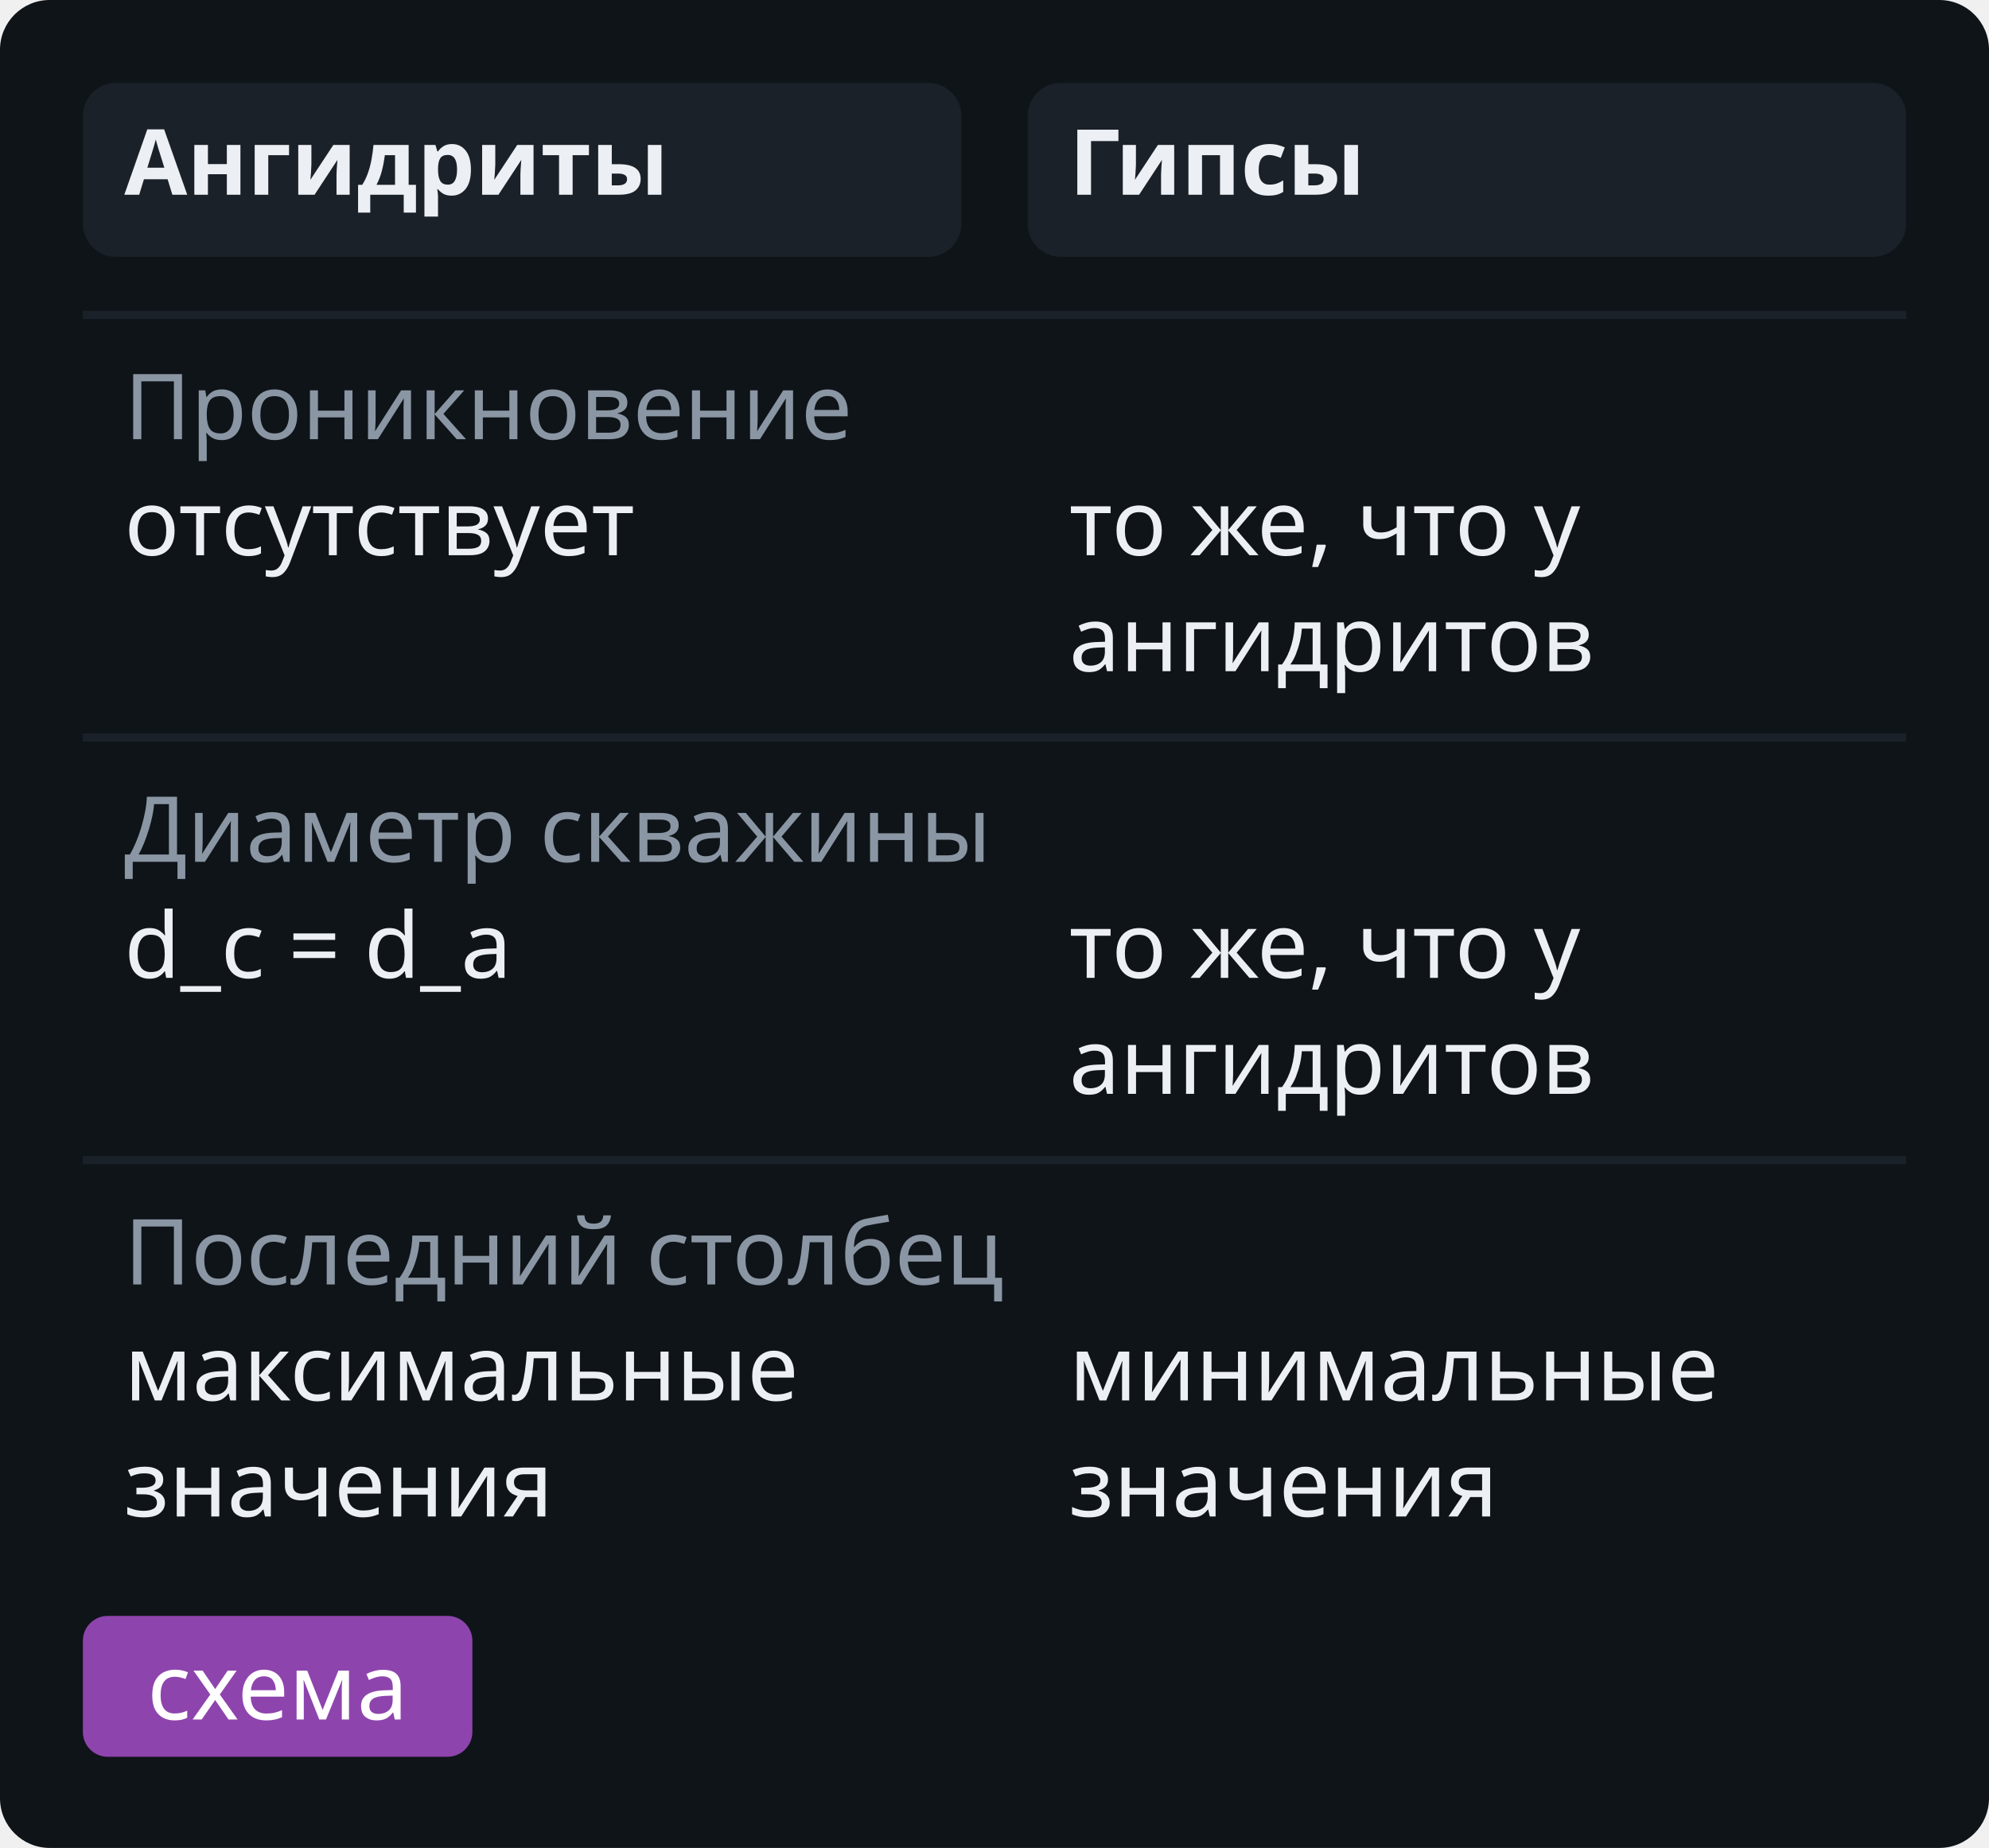
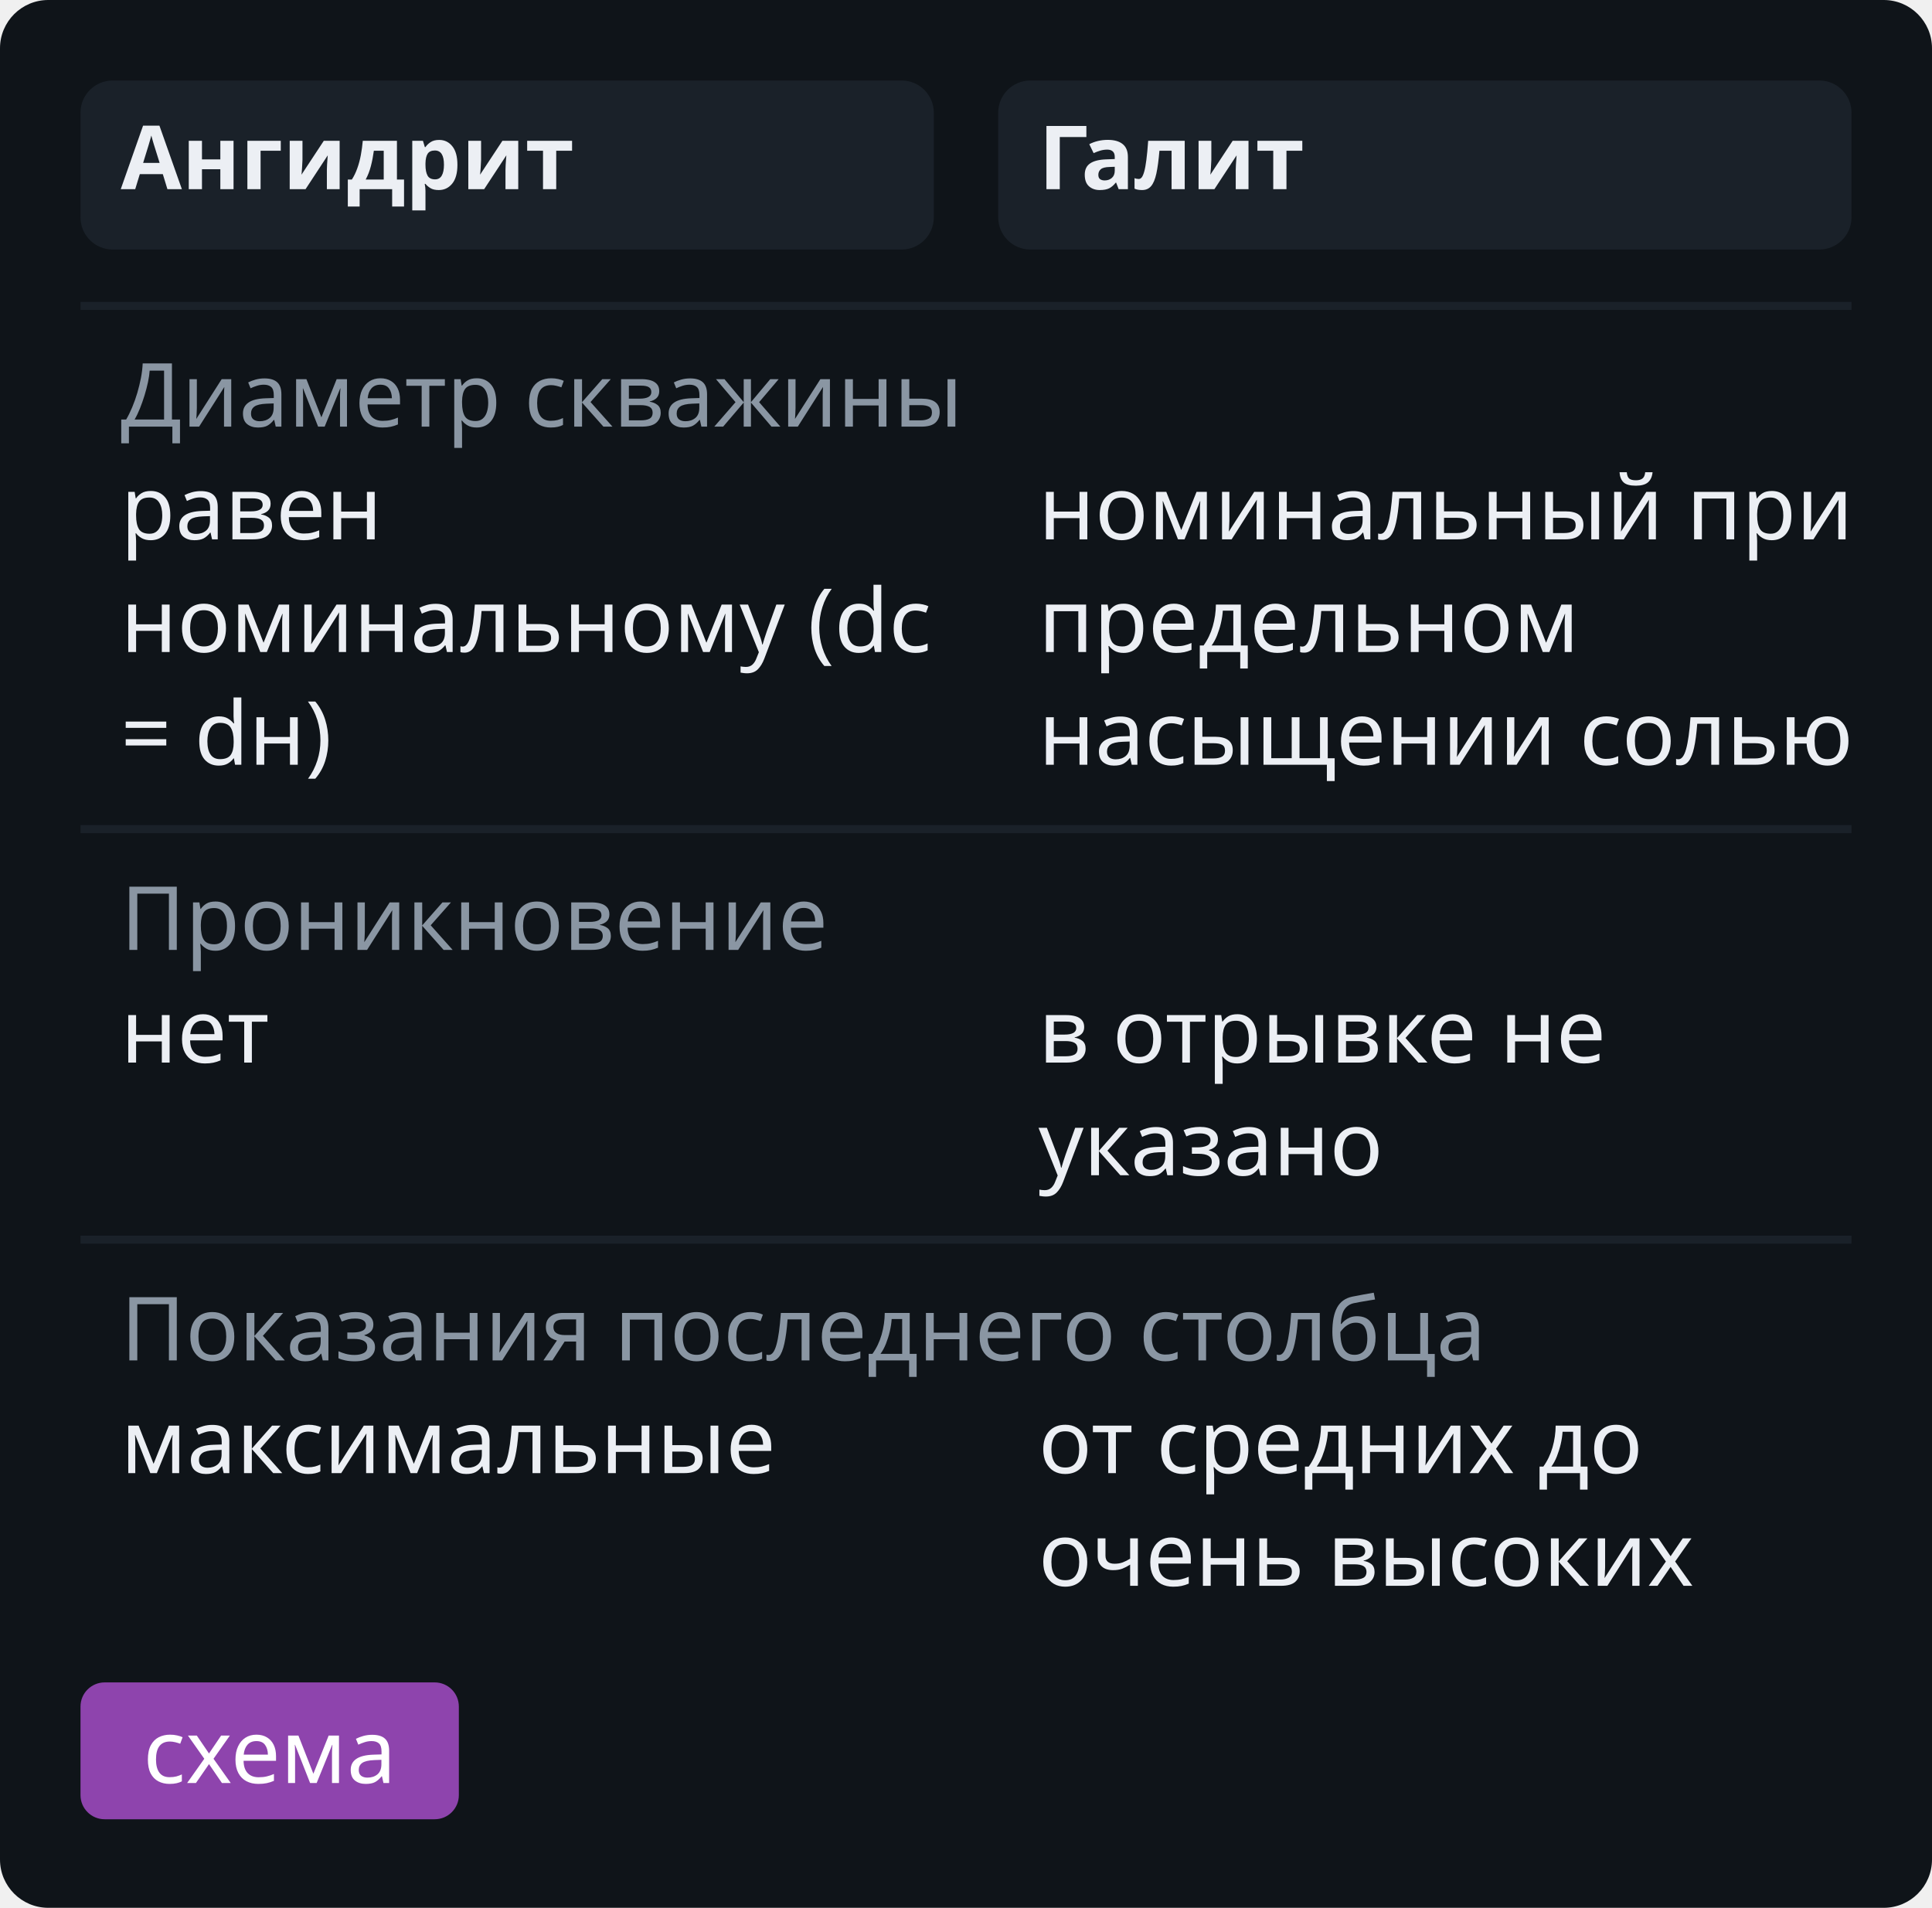
- <svg xmlns="http://www.w3.org/2000/svg" viewBox="0 0 480 446" width="480" height="446" font-family="Segoe UI, sans-serif" role="img">
-   <rect x="0.0" y="0.0" width="480.0" height="446.0" rx="12" fill="#0F1419" stroke="none" />
+ <svg xmlns="http://www.w3.org/2000/svg" viewBox="0 0 480 474" width="480" height="474" font-family="Segoe UI, sans-serif" role="img">
+   <rect x="0.0" y="0.0" width="480.0" height="474.0" rx="12" fill="#0F1419" stroke="none" />
  <rect x="20.0" y="20.0" width="212.0" height="42.0" rx="8" fill="#1A2129" stroke="none" />
-   <text x="30.0" y="47.0" fill="#ECEFF4" font-size="22" font-weight="600" text-anchor="start">Ангидриты</text>
+   <text x="30.0" y="47.0" fill="#ECEFF4" font-size="22" font-weight="600" text-anchor="start">Ангидрит</text>
  <rect x="248.0" y="20.0" width="212.0" height="42.0" rx="8" fill="#1A2129" stroke="none" />
-   <text x="258.0" y="47.0" fill="#ECEFF4" font-size="22" font-weight="600" text-anchor="start">Гипсы</text>
+   <text x="258.0" y="47.0" fill="#ECEFF4" font-size="22" font-weight="600" text-anchor="start">Галит</text>
  <line x1="20.0" y1="76.0" x2="460.0" y2="76.0" stroke="#1A2129" stroke-width="2" />
-   <text x="30.0" y="106.0" fill="#8A96A3" font-size="22" font-weight="400" text-anchor="start">Проникновение</text>
-   <text x="30.0" y="134.0" fill="#ECEFF4" font-size="22" font-weight="400" text-anchor="start">отсутствует</text>
-   <text x="258.0" y="134.0" fill="#ECEFF4" font-size="22" font-weight="400" text-anchor="start">то же, что у</text>
-   <text x="258.0" y="162.0" fill="#ECEFF4" font-size="22" font-weight="400" text-anchor="start">ангидритов</text>
-   <line x1="20.0" y1="178.0" x2="460.0" y2="178.0" stroke="#1A2129" stroke-width="2" />
-   <text x="30.0" y="208.0" fill="#8A96A3" font-size="22" font-weight="400" text-anchor="start">Диаметр скважины</text>
-   <text x="30.0" y="236.0" fill="#ECEFF4" font-size="22" font-weight="400" text-anchor="start">d_c = d_a</text>
-   <text x="258.0" y="236.0" fill="#ECEFF4" font-size="22" font-weight="400" text-anchor="start">то же, что у</text>
-   <text x="258.0" y="264.0" fill="#ECEFF4" font-size="22" font-weight="400" text-anchor="start">ангидритов</text>
-   <line x1="20.0" y1="280.0" x2="460.0" y2="280.0" stroke="#1A2129" stroke-width="2" />
-   <text x="30.0" y="310.0" fill="#8A96A3" font-size="22" font-weight="400" text-anchor="start">Последний столбец</text>
-   <text x="30.0" y="338.0" fill="#ECEFF4" font-size="22" font-weight="400" text-anchor="start">максимальные</text>
-   <text x="30.0" y="366.0" fill="#ECEFF4" font-size="22" font-weight="400" text-anchor="start">значения</text>
-   <text x="258.0" y="338.0" fill="#ECEFF4" font-size="22" font-weight="400" text-anchor="start">минимальные</text>
-   <text x="258.0" y="366.0" fill="#ECEFF4" font-size="22" font-weight="400" text-anchor="start">значения</text>
-   <rect x="20.0" y="390.0" width="94.0" height="34.0" rx="6" fill="#8E44AD" stroke="none" />
-   <text x="67.0" y="415.0" fill="#FFFFFF" font-size="22" font-weight="400" text-anchor="middle">схема</text>
+   <text x="30.0" y="106.0" fill="#8A96A3" font-size="22" font-weight="400" text-anchor="start">Диаметр скважины</text>
+   <text x="30.0" y="134.0" fill="#ECEFF4" font-size="22" font-weight="400" text-anchor="start">равен</text>
+   <text x="30.0" y="162.0" fill="#ECEFF4" font-size="22" font-weight="400" text-anchor="start">номинальному (dc</text>
+   <text x="30.0" y="190.0" fill="#ECEFF4" font-size="22" font-weight="400" text-anchor="start">= dн)</text>
+   <text x="258.0" y="134.0" fill="#ECEFF4" font-size="22" font-weight="400" text-anchor="start">номинальный при</text>
+   <text x="258.0" y="162.0" fill="#ECEFF4" font-size="22" font-weight="400" text-anchor="start">предельном</text>
+   <text x="258.0" y="190.0" fill="#ECEFF4" font-size="22" font-weight="400" text-anchor="start">насыщении солью</text>
+   <line x1="20.0" y1="206.0" x2="460.0" y2="206.0" stroke="#1A2129" stroke-width="2" />
+   <text x="30.0" y="236.0" fill="#8A96A3" font-size="22" font-weight="400" text-anchor="start">Проникновение</text>
+   <text x="30.0" y="264.0" fill="#ECEFF4" font-size="22" font-weight="400" text-anchor="start">нет</text>
+   <text x="258.0" y="264.0" fill="#ECEFF4" font-size="22" font-weight="400" text-anchor="start">в отрывке не</text>
+   <text x="258.0" y="292.0" fill="#ECEFF4" font-size="22" font-weight="400" text-anchor="start">указано</text>
+   <line x1="20.0" y1="308.0" x2="460.0" y2="308.0" stroke="#1A2129" stroke-width="2" />
+   <text x="30.0" y="338.0" fill="#8A96A3" font-size="22" font-weight="400" text-anchor="start">Показания последнего столбца</text>
+   <text x="30.0" y="366.0" fill="#ECEFF4" font-size="22" font-weight="400" text-anchor="start">максимальные</text>
+   <text x="258.0" y="366.0" fill="#ECEFF4" font-size="22" font-weight="400" text-anchor="start">от средних до</text>
+   <text x="258.0" y="394.0" fill="#ECEFF4" font-size="22" font-weight="400" text-anchor="start">очень высоких</text>
+   <rect x="20.0" y="418.0" width="94.0" height="34.0" rx="6" fill="#8E44AD" stroke="none" />
+   <text x="67.0" y="443.0" fill="#FFFFFF" font-size="22" font-weight="400" text-anchor="middle">схема</text>
</svg>
